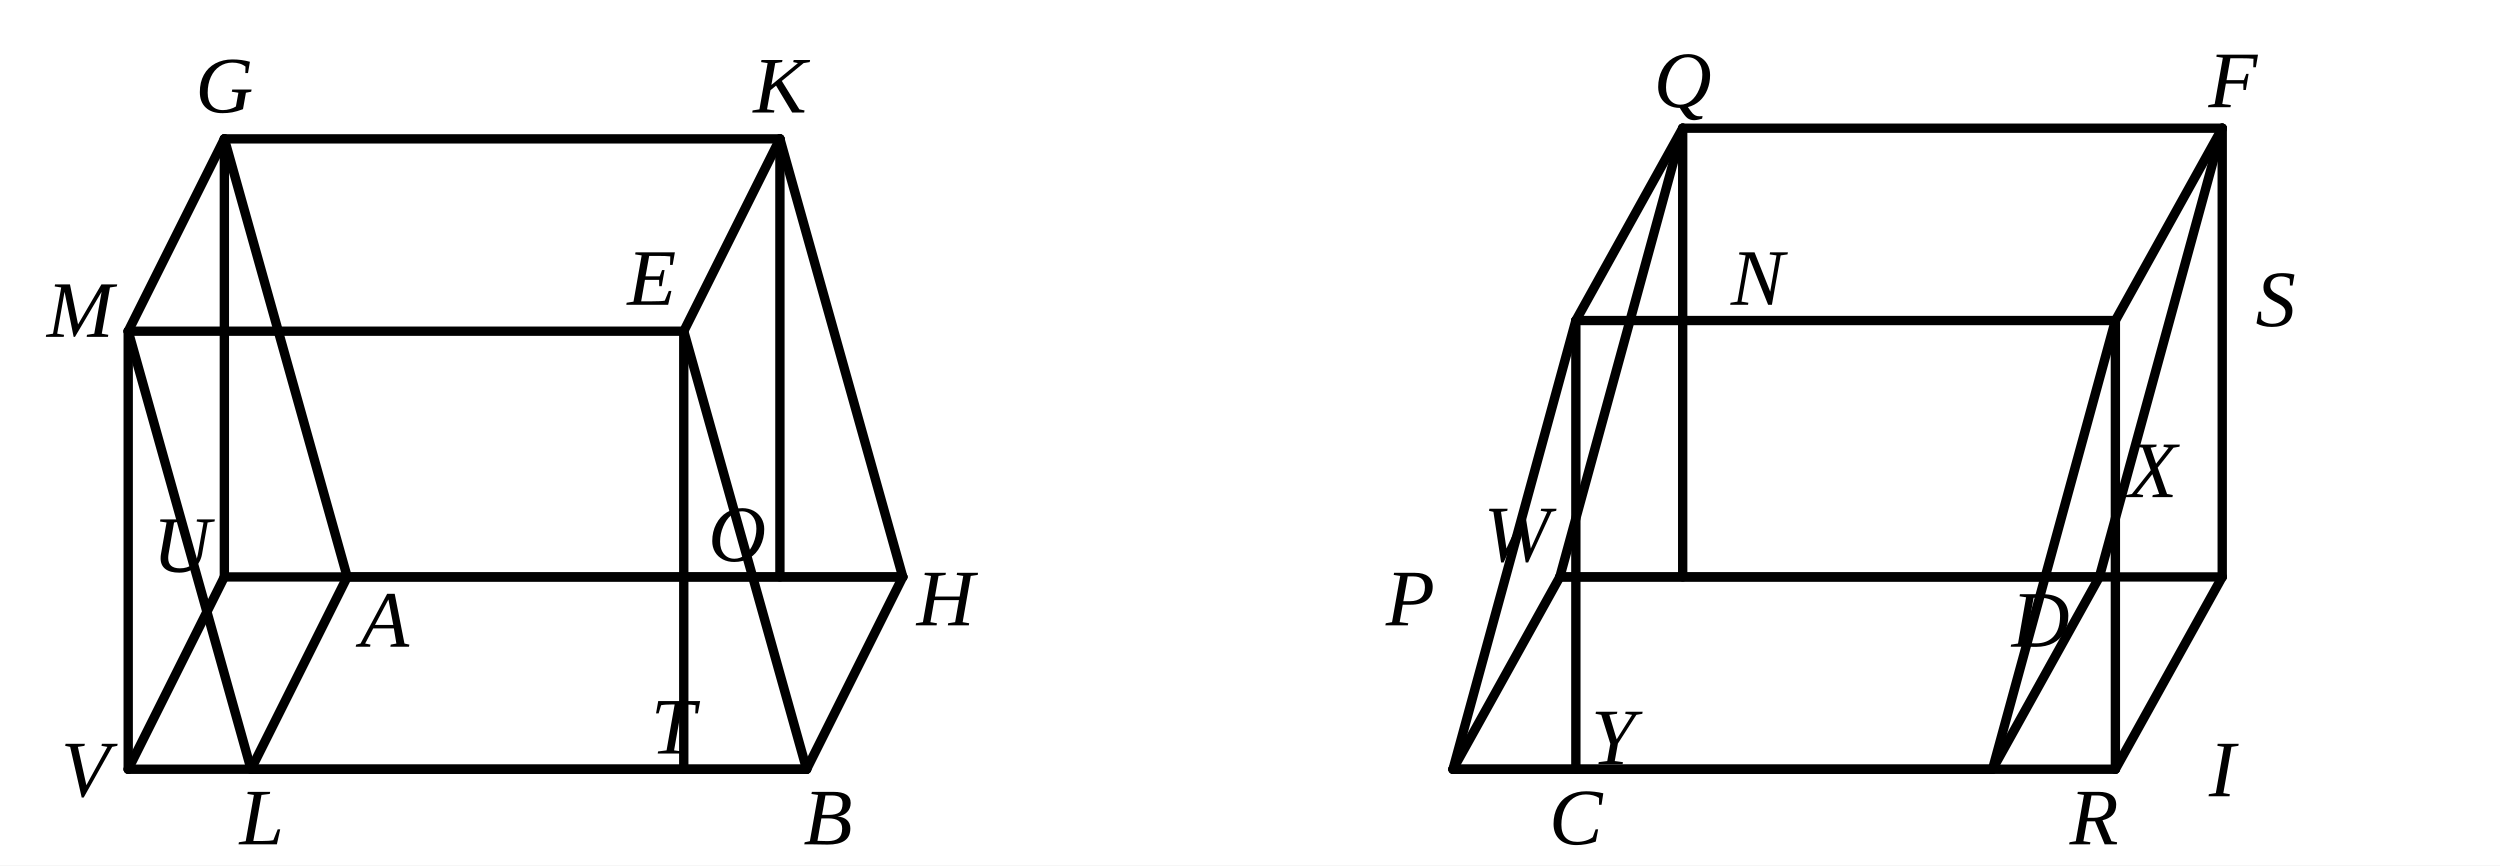
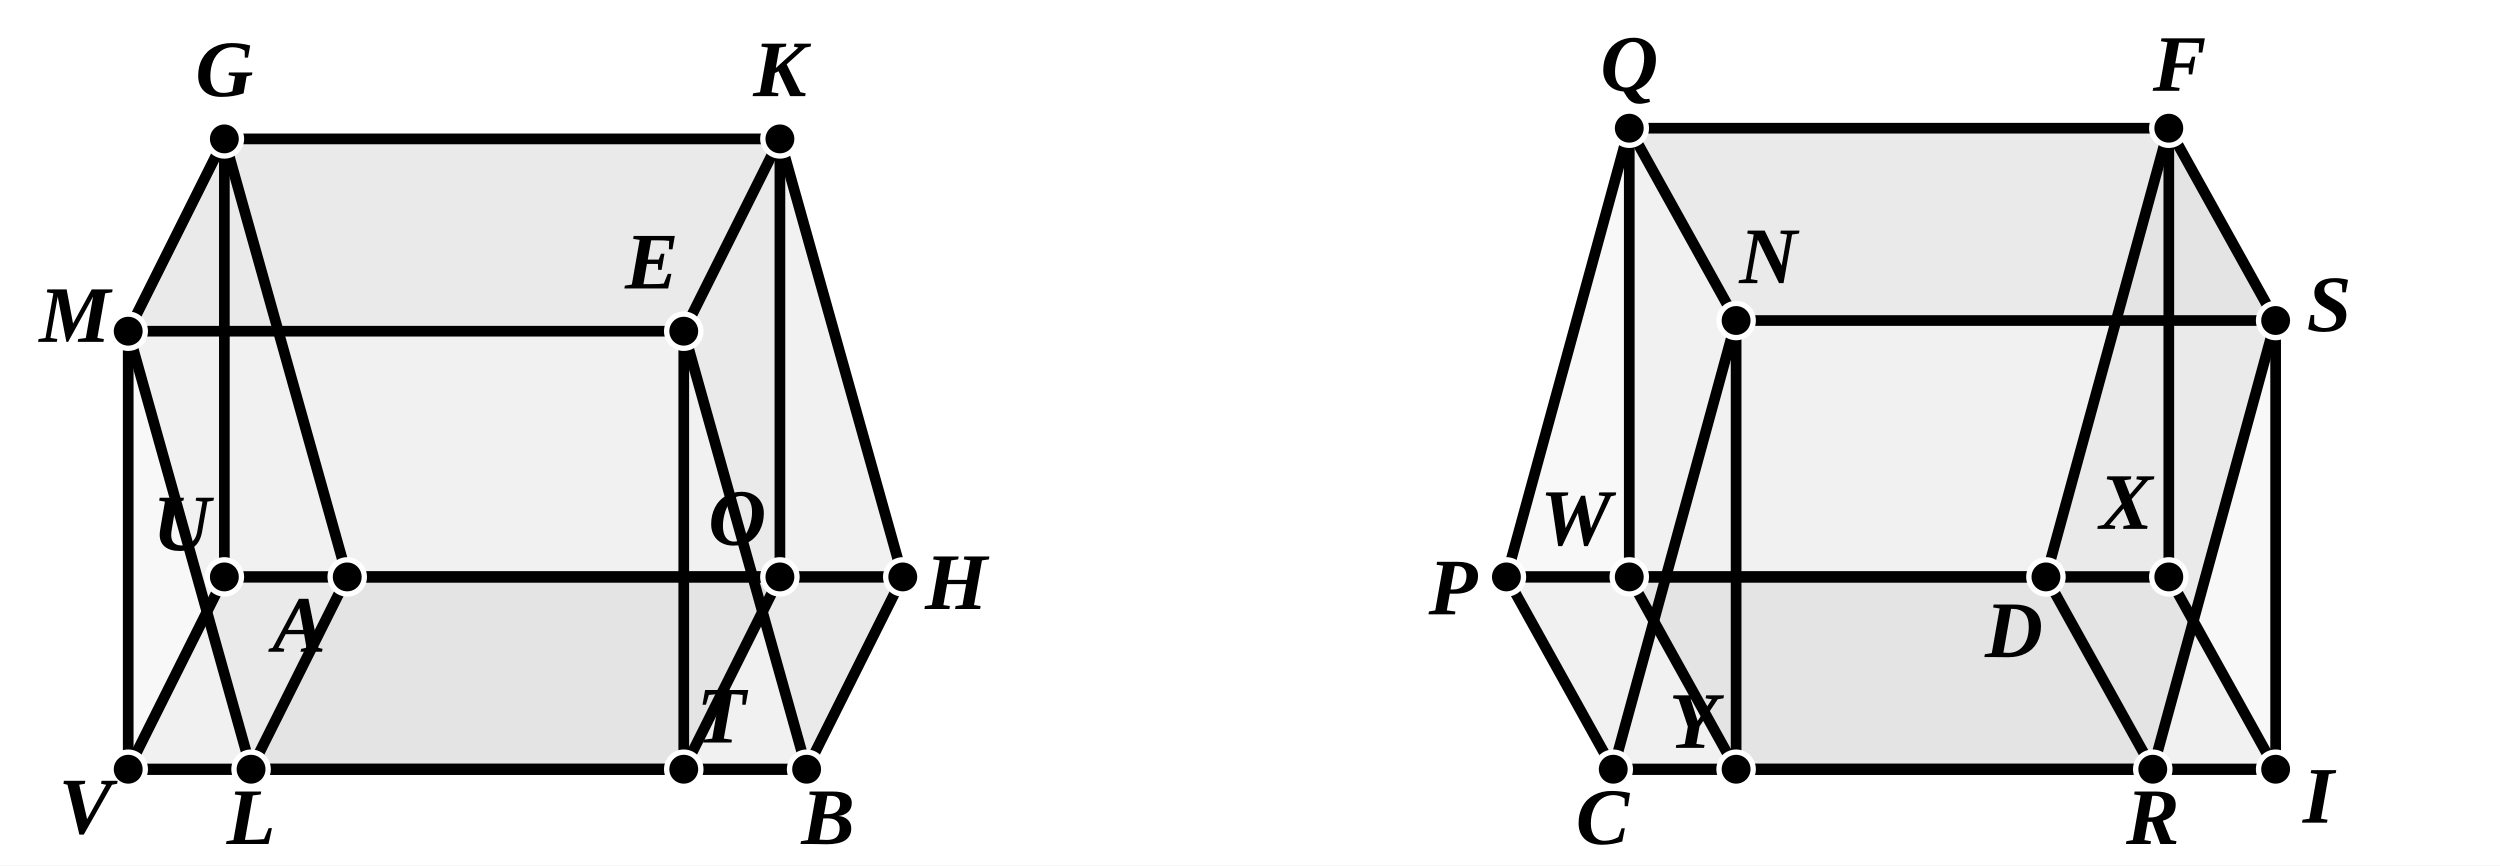
- <svg xmlns="http://www.w3.org/2000/svg" viewBox="0 0 468 162" width="100%" height="100%">
+ <svg xmlns="http://www.w3.org/2000/svg" viewBox="0 0 468 162" width="468" height="162" class="euclid-graphic" data-graphic-id="0343.g1" data-folio="0343" data-graphic="g1" data-proposition="XI.31">
  <style>
-     .bg { fill: #ffffff; }
-     .line { stroke: #000000; stroke-width: 1.75; stroke-linecap: round; stroke-linejoin: round; fill: none; }
-     .dashed { stroke: #000000; stroke-width: 1.5; stroke-dasharray: 4,3; stroke-linecap: round; stroke-linejoin: round; fill: none; }
-     .el { cursor: pointer; transition: stroke 0.15s ease; }
-     .el:hover .line, .el:hover .dashed { stroke: #0284c7; stroke-width: 2.5; }
-     .el:hover .lbl { fill: #0284c7; }
-     .lbl { font-family: "Times New Roman", Times, Georgia, serif; font-size: 15px; font-style: italic; fill: #000000; text-anchor: middle; dominant-baseline: central; user-select: none; }
+     .euclid-graphic {
+       font-family: 'Times New Roman', 'Georgia', serif;
+       font-style: italic;
+       background-color: #ffffff;
+     }
+     .geom-line {
+       stroke: #000000;
+       stroke-width: 2.0;
+       stroke-linecap: round;
+       stroke-linejoin: round;
+       fill: none;
+       transition: stroke 0.15s, stroke-width 0.15s;
+     }
+     .geom-dashed {
+       stroke: #000000;
+       stroke-width: 1.6;
+       stroke-dasharray: 4,3;
+       stroke-linecap: round;
+       stroke-linejoin: round;
+       fill: none;
+       transition: stroke 0.15s, stroke-width 0.15s;
+     }
+     .geom-polygon {
+       fill: #000000;
+       fill-opacity: 0.03;
+       stroke: none;
+       transition: fill-opacity 0.15s;
+     }
+     .wedge, .angle {
+       fill: #ef4444;
+       fill-opacity: 0.24;
+       stroke: #ef4444;
+       stroke-width: 2;
+       stroke-linejoin: round;
+       transition: opacity 0.12s ease;
+     }
+     .geom-point {
+       fill: #000000;
+       stroke: #ffffff;
+       stroke-width: 1;
+     }
+     .geom-label {
+       font-size: 15px;
+       font-weight: bold;
+       fill: #000000;
+       user-select: none;
+     }
+     .geom-overlay {
+       opacity: 0;
+       pointer-events: none;
+       transition: opacity 0.12s ease;
+     }
+     [data-ref]:hover, .highlight, .geom-highlight-active {
+       opacity: 1 !important;
+       stroke: #ef4444 !important;
+       stroke-width: 3.5 !important;
+       cursor: pointer;
+     }
+     text[data-ref]:hover, text.highlight, text.geom-highlight-active {
+       fill: #ef4444 !important;
+       stroke: none !important;
+     }
+     .geom-polygon:hover, .geom-polygon.highlight, polygon.geom-highlight-active,
+     path.wedge.geom-highlight-active, path.angle.geom-highlight-active {
+       opacity: 1 !important;
+       fill-opacity: 0.24 !important;
+       fill: #ef4444 !important;
+       stroke: #ef4444 !important;
+       stroke-width: 2.5 !important;
+     }
+     .geom-point:hover, .geom-point.highlight, circle.geom-point.geom-highlight-active {
+       r: 5.0 !important;
+       fill: #ef4444 !important;
+       stroke: #ffffff !important;
+       stroke-width: 1.5 !important;
+     }
  </style>
-   <rect class="bg" width="468" height="162" />
-   <g class="el">
-     <line class="line" x1="42.0" y1="26.0" x2="146.0" y2="26.0" />
-     <line class="line" x1="146.0" y1="26.0" x2="128.0" y2="62.0" />
-     <line class="line" x1="128.0" y1="62.0" x2="24.0" y2="62.0" />
-     <line class="line" x1="24.0" y1="62.0" x2="42.0" y2="26.0" />
-     <line class="line" x1="42.0" y1="26.0" x2="65.0" y2="108.0" />
-     <line class="line" x1="146.0" y1="26.0" x2="169.0" y2="108.0" />
-     <line class="line" x1="128.0" y1="62.0" x2="151.0" y2="144.0" />
-     <line class="line" x1="24.0" y1="62.0" x2="47.0" y2="144.0" />
-     <line class="line" x1="65.0" y1="108.0" x2="169.0" y2="108.0" />
-     <line class="line" x1="169.0" y1="108.0" x2="151.0" y2="144.0" />
-     <line class="line" x1="151.0" y1="144.0" x2="47.0" y2="144.0" />
-     <line class="line" x1="47.0" y1="144.0" x2="65.0" y2="108.0" />
-     <line class="line" x1="42.0" y1="26.0" x2="42.0" y2="108.0" />
-     <line class="line" x1="146.0" y1="26.0" x2="146.0" y2="108.0" />
-     <line class="line" x1="128.0" y1="62.0" x2="128.0" y2="144.0" />
-     <line class="line" x1="24.0" y1="62.0" x2="24.0" y2="144.0" />
-     <line class="line" x1="24.0" y1="144.0" x2="151.0" y2="144.0" />
-     <line class="line" x1="42.0" y1="108.0" x2="169.0" y2="108.0" />
-     <line class="line" x1="24.0" y1="144.0" x2="42.0" y2="108.0" />
-     <line class="line" x1="315.0" y1="24.0" x2="416.0" y2="24.0" />
-     <line class="line" x1="416.0" y1="24.0" x2="396.0" y2="60.0" />
-     <line class="line" x1="396.0" y1="60.0" x2="295.0" y2="60.0" />
-     <line class="line" x1="295.0" y1="60.0" x2="315.0" y2="24.0" />
-     <line class="line" x1="315.0" y1="24.0" x2="292.0" y2="108.0" />
-     <line class="line" x1="416.0" y1="24.0" x2="393.0" y2="108.0" />
-     <line class="line" x1="396.0" y1="60.0" x2="373.0" y2="144.0" />
-     <line class="line" x1="295.0" y1="60.0" x2="272.0" y2="144.0" />
-     <line class="line" x1="292.0" y1="108.0" x2="393.0" y2="108.0" />
-     <line class="line" x1="393.0" y1="108.0" x2="373.0" y2="144.0" />
-     <line class="line" x1="373.0" y1="144.0" x2="272.0" y2="144.0" />
-     <line class="line" x1="272.0" y1="144.0" x2="292.0" y2="108.0" />
-     <line class="line" x1="315.0" y1="24.0" x2="315.0" y2="108.0" />
-     <line class="line" x1="416.0" y1="24.0" x2="416.0" y2="108.0" />
-     <line class="line" x1="396.0" y1="60.0" x2="396.0" y2="144.0" />
-     <line class="line" x1="295.0" y1="60.0" x2="295.0" y2="144.0" />
-     <line class="line" x1="272.0" y1="144.0" x2="396.0" y2="144.0" />
-     <line class="line" x1="292.0" y1="108.0" x2="416.0" y2="108.0" />
-     <line class="line" x1="396.0" y1="144.0" x2="416.0" y2="108.0" />
-     <text class="lbl" x="42.0" y="16.0">G</text>
-     <text class="lbl" x="146.0" y="16.0">K</text>
-     <text class="lbl" x="15.0" y="58.0">M</text>
-     <text class="lbl" x="122.0" y="52.0">E</text>
-     <text class="lbl" x="34.0" y="102.0">U</text>
-     <text class="lbl" x="138.0" y="100.0">O</text>
-     <text class="lbl" x="72.0" y="116.0">A</text>
-     <text class="lbl" x="177.0" y="112.0">H</text>
-     <text class="lbl" x="16.0" y="144.0">V</text>
-     <text class="lbl" x="49.0" y="153.0">L</text>
-     <text class="lbl" x="126.0" y="136.0">T</text>
-     <text class="lbl" x="155.0" y="153.0">B</text>
-     <text class="lbl" x="315.0" y="15.0">Q</text>
-     <text class="lbl" x="418.0" y="15.0">F</text>
-     <text class="lbl" x="329.0" y="52.0">N</text>
-     <text class="lbl" x="426.0" y="56.0">S</text>
-     <text class="lbl" x="284.0" y="100.0">W</text>
-     <text class="lbl" x="403.0" y="88.0">X</text>
-     <text class="lbl" x="264.0" y="112.0">P</text>
-     <text class="lbl" x="382.0" y="116.0">D</text>
-     <text class="lbl" x="302.0" y="138.0">Y</text>
-     <text class="lbl" x="295.0" y="153.0">C</text>
-     <text class="lbl" x="392.0" y="153.0">R</text>
-     <text class="lbl" x="416.0" y="144.0">I</text>
+   <rect width="100%" height="100%" fill="#ffffff" />
+   <g id="elements">
+     <line id="el-base-UH" data-ref="[ U H ]" x1="42" y1="108" x2="169" y2="108" class="geom-line" />
+     <line id="el-base-VB" data-ref="[ V B ]" x1="24" y1="144" x2="151" y2="144" class="geom-line" />
+     <line id="el-base-PX" data-ref="[ P X ]" x1="282" y1="108" x2="406" y2="108" class="geom-line" />
+     <line id="el-base-CI" data-ref="[ C I ]" x1="302" y1="144" x2="426" y2="144" class="geom-line" />
+   </g>
+   <g id="graphics">
+     <polygon id="el-sol-AE" data-ref="&lt; A E &gt;" data-aliases="&lt; E A &gt; | &lt; A H B L G K E M &gt;" data-type="polygon" points="42,26 146,26 169,108 151,144 47,144 24,62" class="geom-polygon" />
+     <polygon id="el-sol-KV" data-ref="&lt; K V &gt;" data-aliases="&lt; V K &gt; | &lt; G K E M U O T V &gt;" data-type="polygon" points="42,26 146,26 146,108 128,144 24,144 24,62" class="geom-polygon" />
+     <polygon id="el-face-KM" data-ref="&lt; K M &gt;" data-aliases="&lt; M K &gt; | &lt; G K E M &gt;" data-type="polygon" points="42,26 146,26 128,62 24,62" class="geom-polygon" />
+     <polygon id="el-face-AB" data-ref="&lt; A B &gt;" data-aliases="&lt; B A &gt; | &lt; A H B L &gt;" data-type="polygon" points="65,108 169,108 151,144 47,144" class="geom-polygon" />
+     <polygon id="el-face-UV" data-ref="&lt; U O T V &gt;" data-aliases="&lt; O T V U &gt; | &lt; U V &gt;" data-type="polygon" points="42,108 146,108 128,144 24,144" class="geom-polygon" />
+     <polygon id="el-face-HE" data-ref="&lt; H E &gt;" data-aliases="&lt; E H &gt; | &lt; H K E B &gt;" data-type="polygon" points="169,108 146,26 128,62 151,144" class="geom-polygon" />
+     <polygon id="el-sol-CF" data-ref="&lt; C F &gt;" data-aliases="&lt; F C &gt; | &lt; P D R C Q F S N &gt;" data-type="polygon" points="305,24 406,24 426,60 403,144 302,144 282,108" class="geom-polygon" />
+     <polygon id="el-sol-QI" data-ref="&lt; Q I &gt;" data-aliases="&lt; I Q &gt; | &lt; Q F S N W X I Y &gt; | &lt; Y I &gt; | &lt; I Y &gt; | &lt; Y X &gt; | &lt; X Y &gt; | &lt; R I &gt; | &lt; I R &gt; | &lt; U X &gt; | &lt; X U &gt; | &lt; C I &gt; | &lt; I C &gt;" data-type="polygon" points="305,24 406,24 426,60 426,144 325,144 305,108" class="geom-polygon" />
+     <polygon id="el-face-QS" data-ref="&lt; Q S &gt;" data-aliases="&lt; S Q &gt; | &lt; Q F S N &gt;" data-type="polygon" points="305,24 406,24 426,60 325,60" class="geom-polygon" />
+     <polygon id="el-face-CD" data-ref="&lt; C D &gt;" data-aliases="&lt; D C &gt; | &lt; P D R C &gt;" data-type="polygon" points="282,108 383,108 403,144 302,144" class="geom-polygon" />
+     <polygon id="el-face-WI" data-ref="&lt; W X I Y &gt;" data-aliases="&lt; Y T &gt; | &lt; T Y &gt; | &lt; T D &gt; | &lt; D T &gt; | &lt; R W &gt; | &lt; W R &gt; | &lt; S T &gt; | &lt; T S &gt; | &lt; U T &gt; | &lt; T U &gt;" data-type="polygon" points="305,108 406,108 426,144 325,144" class="geom-polygon" />
+     <polygon id="el-face-RX" data-ref="&lt; R X &gt;" data-aliases="&lt; X R &gt; | &lt; R F &gt; | &lt; F R &gt; | &lt; C S &gt; | &lt; S C &gt; | &lt; D F S R &gt; | &lt; F X I S &gt;" data-type="polygon" points="383,108 406,24 426,60 403,144" class="geom-polygon" />
+     <line id="el-seg-GK" data-ref="/ G K /" data-aliases="/ K G /" data-type="segment" x1="42" y1="26" x2="146" y2="26" class="geom-line" />
+     <line id="el-seg-KE" data-ref="/ K E /" data-aliases="/ E K /" data-type="segment" x1="146" y1="26" x2="128" y2="62" class="geom-line" />
+     <line id="el-seg-EM" data-ref="/ E M /" data-aliases="/ M E /" data-type="segment" x1="128" y1="62" x2="24" y2="62" class="geom-line" />
+     <line id="el-seg-MG" data-ref="/ M G /" data-aliases="/ G M /" data-type="segment" x1="24" y1="62" x2="42" y2="26" class="geom-line" />
+     <line id="el-seg-AG" data-ref="/ A G /" data-aliases="/ G A /" data-type="segment" x1="65" y1="108" x2="42" y2="26" class="geom-line" />
+     <line id="el-seg-HK" data-ref="/ H K /" data-aliases="/ K H /" data-type="segment" x1="169" y1="108" x2="146" y2="26" class="geom-line" />
+     <line id="el-seg-BE" data-ref="/ B E /" data-aliases="/ E B /" data-type="segment" x1="151" y1="144" x2="128" y2="62" class="geom-line" />
+     <line id="el-seg-LM" data-ref="/ L M /" data-aliases="/ M L /" data-type="segment" x1="47" y1="144" x2="24" y2="62" class="geom-line" />
+     <line id="el-seg-GU" data-ref="/ G U /" data-aliases="/ U G /" data-type="segment" x1="42" y1="26" x2="42" y2="108" class="geom-line" />
+     <line id="el-seg-KO" data-ref="/ K O /" data-aliases="/ O K /" data-type="segment" x1="146" y1="26" x2="146" y2="108" class="geom-line" />
+     <line id="el-seg-ET" data-ref="/ E T /" data-aliases="/ T E /" data-type="segment" x1="128" y1="62" x2="128" y2="144" class="geom-line" />
+     <line id="el-seg-MV" data-ref="/ M V /" data-aliases="/ V M /" data-type="segment" x1="24" y1="62" x2="24" y2="144" class="geom-line" />
+     <line id="el-seg-OU" data-ref="/ O U /" data-aliases="/ U O /" data-type="segment" x1="146" y1="108" x2="42" y2="108" class="geom-line" />
+     <line id="el-seg-AH" data-ref="/ A H /" data-aliases="/ H A /" data-type="segment" x1="65" y1="108" x2="169" y2="108" class="geom-line" />
+     <line id="el-seg-UA" data-ref="/ U A /" data-aliases="/ A U /" data-type="segment" x1="42" y1="108" x2="65" y2="108" class="geom-line" />
+     <line id="el-seg-AO" data-ref="/ A O /" data-aliases="/ O A /" data-type="segment" x1="65" y1="108" x2="146" y2="108" class="geom-line" />
+     <line id="el-seg-OH" data-ref="/ O H /" data-aliases="/ H O /" data-type="segment" x1="146" y1="108" x2="169" y2="108" class="geom-line" />
+     <line id="el-seg-TV" data-ref="/ T V /" data-aliases="/ V T /" data-type="segment" x1="128" y1="144" x2="24" y2="144" class="geom-line" />
+     <line id="el-seg-LB" data-ref="/ L B /" data-aliases="/ B L /" data-type="segment" x1="47" y1="144" x2="151" y2="144" class="geom-line" />
+     <line id="el-seg-VL" data-ref="/ V L /" data-aliases="/ L V /" data-type="segment" x1="24" y1="144" x2="47" y2="144" class="geom-line" />
+     <line id="el-seg-LT" data-ref="/ L T /" data-aliases="/ T L /" data-type="segment" x1="47" y1="144" x2="128" y2="144" class="geom-line" />
+     <line id="el-seg-TB" data-ref="/ T B /" data-aliases="/ B T /" data-type="segment" x1="128" y1="144" x2="151" y2="144" class="geom-line" />
+     <line id="el-seg-UV" data-ref="/ U V /" data-aliases="/ V U /" data-type="segment" x1="42" y1="108" x2="24" y2="144" class="geom-line" />
+     <line id="el-seg-AL" data-ref="/ A L /" data-aliases="/ L A /" data-type="segment" x1="65" y1="108" x2="47" y2="144" class="geom-line" />
+     <line id="el-seg-OT" data-ref="/ O T /" data-aliases="/ T O /" data-type="segment" x1="146" y1="108" x2="128" y2="144" class="geom-line" />
+     <line id="el-seg-HB" data-ref="/ H B /" data-aliases="/ B H /" data-type="segment" x1="169" y1="108" x2="151" y2="144" class="geom-line" />
+     <line id="el-seg-QF" data-ref="/ Q F /" data-aliases="/ F Q /" data-type="segment" x1="305" y1="24" x2="406" y2="24" class="geom-line" />
+     <line id="el-seg-FS" data-ref="/ F S /" data-aliases="/ S F /" data-type="segment" x1="406" y1="24" x2="426" y2="60" class="geom-line" />
+     <line id="el-seg-SN" data-ref="/ S N /" data-aliases="/ N S /" data-type="segment" x1="426" y1="60" x2="325" y2="60" class="geom-line" />
+     <line id="el-seg-NQ" data-ref="/ N Q /" data-aliases="/ Q N /" data-type="segment" x1="325" y1="60" x2="305" y2="24" class="geom-line" />
+     <line id="el-seg-PQ" data-ref="/ P Q /" data-aliases="/ Q P /" data-type="segment" x1="282" y1="108" x2="305" y2="24" class="geom-line" />
+     <line id="el-seg-DF" data-ref="/ D F /" data-aliases="/ F D /" data-type="segment" x1="383" y1="108" x2="406" y2="24" class="geom-line" />
+     <line id="el-seg-RS" data-ref="/ R S /" data-aliases="/ S R /" data-type="segment" x1="403" y1="144" x2="426" y2="60" class="geom-line" />
+     <line id="el-seg-CN" data-ref="/ C N /" data-aliases="/ N C /" data-type="segment" x1="302" y1="144" x2="325" y2="60" class="geom-line" />
+     <line id="el-seg-QW" data-ref="/ Q W /" data-aliases="/ W Q /" data-type="segment" x1="305" y1="24" x2="305" y2="108" class="geom-line" />
+     <line id="el-seg-FX" data-ref="/ F X /" data-aliases="/ X F /" data-type="segment" x1="406" y1="24" x2="406" y2="108" class="geom-line" />
+     <line id="el-seg-SI" data-ref="/ S I /" data-aliases="/ I S /" data-type="segment" x1="426" y1="60" x2="426" y2="144" class="geom-line" />
+     <line id="el-seg-NY" data-ref="/ N Y /" data-aliases="/ Y N /" data-type="segment" x1="325" y1="60" x2="325" y2="144" class="geom-line" />
+     <line id="el-seg-WX" data-ref="/ W X /" data-aliases="/ X W / | / W U / | / U W /" data-type="segment" x1="305" y1="108" x2="406" y2="108" class="geom-line" />
+     <line id="el-seg-PD" data-ref="/ P D /" data-aliases="/ D P /" data-type="segment" x1="282" y1="108" x2="383" y2="108" class="geom-line" />
+     <line id="el-seg-PW" data-ref="/ P W /" data-aliases="/ W P /" data-type="segment" x1="282" y1="108" x2="305" y2="108" class="geom-line" />
+     <line id="el-seg-WD" data-ref="/ W D /" data-aliases="/ D W /" data-type="segment" x1="305" y1="108" x2="383" y2="108" class="geom-line" />
+     <line id="el-seg-DX" data-ref="/ D X /" data-aliases="/ X D /" data-type="segment" x1="383" y1="108" x2="406" y2="108" class="geom-line" />
+     <line id="el-seg-YI" data-ref="/ Y I /" data-aliases="/ I Y / | / Y b / | / d V / | / e c /" data-type="segment" x1="325" y1="144" x2="426" y2="144" class="geom-line" />
+     <line id="el-seg-CR" data-ref="/ C R /" data-aliases="/ R C /" data-type="segment" x1="302" y1="144" x2="403" y2="144" class="geom-line" />
+     <line id="el-seg-CY" data-ref="/ C Y /" data-aliases="/ Y C /" data-type="segment" x1="302" y1="144" x2="325" y2="144" class="geom-line" />
+     <line id="el-seg-YR" data-ref="/ Y R /" data-aliases="/ R Y /" data-type="segment" x1="325" y1="144" x2="403" y2="144" class="geom-line" />
+     <line id="el-seg-RI" data-ref="/ R I /" data-aliases="/ I R /" data-type="segment" x1="403" y1="144" x2="426" y2="144" class="geom-line" />
+     <line id="el-seg-PC" data-ref="/ P C /" data-aliases="/ C P /" data-type="segment" x1="282" y1="108" x2="302" y2="144" class="geom-line" />
+     <line id="el-seg-WY" data-ref="/ W Y /" data-aliases="/ Y W /" data-type="segment" x1="305" y1="108" x2="325" y2="144" class="geom-line" />
+     <line id="el-seg-DR" data-ref="/ D R /" data-aliases="/ R D /" data-type="segment" x1="383" y1="108" x2="403" y2="144" class="geom-line" />
+     <line id="el-seg-IX" data-ref="/ I X /" data-aliases="/ X I /" data-type="segment" x1="426" y1="144" x2="406" y2="108" class="geom-line" />
+   </g>
+   <g id="highlights" style="pointer-events: none;">
+     <polygon id="hl-sol-AE" data-ref="&lt; A E &gt;" data-aliases="&lt; E A &gt; | &lt; A H B L G K E M &gt;" points="42,26 146,26 169,108 151,144 47,144 24,62" class="geom-polygon geom-overlay" />
+     <polygon id="hl-sol-KV" data-ref="&lt; K V &gt;" data-aliases="&lt; V K &gt; | &lt; G K E M U O T V &gt;" points="42,26 146,26 146,108 128,144 24,144 24,62" class="geom-polygon geom-overlay" />
+     <polygon id="hl-face-KM" data-ref="&lt; K M &gt;" data-aliases="&lt; M K &gt; | &lt; G K E M &gt;" points="42,26 146,26 128,62 24,62" class="geom-polygon geom-overlay" />
+     <polygon id="hl-face-AB" data-ref="&lt; A B &gt;" data-aliases="&lt; B A &gt; | &lt; A H B L &gt;" points="65,108 169,108 151,144 47,144" class="geom-polygon geom-overlay" />
+     <polygon id="hl-face-UV" data-ref="&lt; U O T V &gt;" data-aliases="&lt; O T V U &gt; | &lt; U V &gt;" points="42,108 146,108 128,144 24,144" class="geom-polygon geom-overlay" />
+     <polygon id="hl-face-HE" data-ref="&lt; H E &gt;" data-aliases="&lt; E H &gt; | &lt; H K E B &gt;" points="169,108 146,26 128,62 151,144" class="geom-polygon geom-overlay" />
+     <polygon id="hl-sol-CF" data-ref="&lt; C F &gt;" data-aliases="&lt; F C &gt; | &lt; P D R C Q F S N &gt;" points="305,24 406,24 426,60 403,144 302,144 282,108" class="geom-polygon geom-overlay" />
+     <polygon id="hl-sol-QI" data-ref="&lt; Q I &gt;" data-aliases="&lt; I Q &gt; | &lt; Q F S N W X I Y &gt; | &lt; Y I &gt; | &lt; I Y &gt; | &lt; Y X &gt; | &lt; X Y &gt; | &lt; R I &gt; | &lt; I R &gt; | &lt; U X &gt; | &lt; X U &gt; | &lt; C I &gt; | &lt; I C &gt;" points="305,24 406,24 426,60 426,144 325,144 305,108" class="geom-polygon geom-overlay" />
+     <polygon id="hl-face-QS" data-ref="&lt; Q S &gt;" data-aliases="&lt; S Q &gt; | &lt; Q F S N &gt;" points="305,24 406,24 426,60 325,60" class="geom-polygon geom-overlay" />
+     <polygon id="hl-face-CD" data-ref="&lt; C D &gt;" data-aliases="&lt; D C &gt; | &lt; P D R C &gt;" points="282,108 383,108 403,144 302,144" class="geom-polygon geom-overlay" />
+     <polygon id="hl-face-WI" data-ref="&lt; W X I Y &gt;" data-aliases="&lt; Y T &gt; | &lt; T Y &gt; | &lt; T D &gt; | &lt; D T &gt; | &lt; R W &gt; | &lt; W R &gt; | &lt; S T &gt; | &lt; T S &gt; | &lt; U T &gt; | &lt; T U &gt;" points="305,108 406,108 426,144 325,144" class="geom-polygon geom-overlay" />
+     <polygon id="hl-face-RX" data-ref="&lt; R X &gt;" data-aliases="&lt; X R &gt; | &lt; R F &gt; | &lt; F R &gt; | &lt; C S &gt; | &lt; S C &gt; | &lt; D F S R &gt; | &lt; F X I S &gt;" points="383,108 406,24 426,60 403,144" class="geom-polygon geom-overlay" />
+     <line id="hl-seg-GK" data-ref="/ G K /" data-aliases="/ K G /" x1="42" y1="26" x2="146" y2="26" class="geom-line geom-overlay" />
+     <line id="hl-seg-KE" data-ref="/ K E /" data-aliases="/ E K /" x1="146" y1="26" x2="128" y2="62" class="geom-line geom-overlay" />
+     <line id="hl-seg-EM" data-ref="/ E M /" data-aliases="/ M E /" x1="128" y1="62" x2="24" y2="62" class="geom-line geom-overlay" />
+     <line id="hl-seg-MG" data-ref="/ M G /" data-aliases="/ G M /" x1="24" y1="62" x2="42" y2="26" class="geom-line geom-overlay" />
+     <line id="hl-seg-AG" data-ref="/ A G /" data-aliases="/ G A /" x1="65" y1="108" x2="42" y2="26" class="geom-line geom-overlay" />
+     <line id="hl-seg-HK" data-ref="/ H K /" data-aliases="/ K H /" x1="169" y1="108" x2="146" y2="26" class="geom-line geom-overlay" />
+     <line id="hl-seg-BE" data-ref="/ B E /" data-aliases="/ E B /" x1="151" y1="144" x2="128" y2="62" class="geom-line geom-overlay" />
+     <line id="hl-seg-LM" data-ref="/ L M /" data-aliases="/ M L /" x1="47" y1="144" x2="24" y2="62" class="geom-line geom-overlay" />
+     <line id="hl-seg-GU" data-ref="/ G U /" data-aliases="/ U G /" x1="42" y1="26" x2="42" y2="108" class="geom-line geom-overlay" />
+     <line id="hl-seg-KO" data-ref="/ K O /" data-aliases="/ O K /" x1="146" y1="26" x2="146" y2="108" class="geom-line geom-overlay" />
+     <line id="hl-seg-ET" data-ref="/ E T /" data-aliases="/ T E /" x1="128" y1="62" x2="128" y2="144" class="geom-line geom-overlay" />
+     <line id="hl-seg-MV" data-ref="/ M V /" data-aliases="/ V M /" x1="24" y1="62" x2="24" y2="144" class="geom-line geom-overlay" />
+     <line id="hl-seg-OU" data-ref="/ O U /" data-aliases="/ U O /" x1="146" y1="108" x2="42" y2="108" class="geom-line geom-overlay" />
+     <line id="hl-seg-AH" data-ref="/ A H /" data-aliases="/ H A /" x1="65" y1="108" x2="169" y2="108" class="geom-line geom-overlay" />
+     <line id="hl-seg-UA" data-ref="/ U A /" data-aliases="/ A U /" x1="42" y1="108" x2="65" y2="108" class="geom-line geom-overlay" />
+     <line id="hl-seg-AO" data-ref="/ A O /" data-aliases="/ O A /" x1="65" y1="108" x2="146" y2="108" class="geom-line geom-overlay" />
+     <line id="hl-seg-OH" data-ref="/ O H /" data-aliases="/ H O /" x1="146" y1="108" x2="169" y2="108" class="geom-line geom-overlay" />
+     <line id="hl-seg-TV" data-ref="/ T V /" data-aliases="/ V T /" x1="128" y1="144" x2="24" y2="144" class="geom-line geom-overlay" />
+     <line id="hl-seg-LB" data-ref="/ L B /" data-aliases="/ B L /" x1="47" y1="144" x2="151" y2="144" class="geom-line geom-overlay" />
+     <line id="hl-seg-VL" data-ref="/ V L /" data-aliases="/ L V /" x1="24" y1="144" x2="47" y2="144" class="geom-line geom-overlay" />
+     <line id="hl-seg-LT" data-ref="/ L T /" data-aliases="/ T L /" x1="47" y1="144" x2="128" y2="144" class="geom-line geom-overlay" />
+     <line id="hl-seg-TB" data-ref="/ T B /" data-aliases="/ B T /" x1="128" y1="144" x2="151" y2="144" class="geom-line geom-overlay" />
+     <line id="hl-seg-UV" data-ref="/ U V /" data-aliases="/ V U /" x1="42" y1="108" x2="24" y2="144" class="geom-line geom-overlay" />
+     <line id="hl-seg-AL" data-ref="/ A L /" data-aliases="/ L A /" x1="65" y1="108" x2="47" y2="144" class="geom-line geom-overlay" />
+     <line id="hl-seg-OT" data-ref="/ O T /" data-aliases="/ T O /" x1="146" y1="108" x2="128" y2="144" class="geom-line geom-overlay" />
+     <line id="hl-seg-HB" data-ref="/ H B /" data-aliases="/ B H /" x1="169" y1="108" x2="151" y2="144" class="geom-line geom-overlay" />
+     <line id="hl-seg-QF" data-ref="/ Q F /" data-aliases="/ F Q /" x1="305" y1="24" x2="406" y2="24" class="geom-line geom-overlay" />
+     <line id="hl-seg-FS" data-ref="/ F S /" data-aliases="/ S F /" x1="406" y1="24" x2="426" y2="60" class="geom-line geom-overlay" />
+     <line id="hl-seg-SN" data-ref="/ S N /" data-aliases="/ N S /" x1="426" y1="60" x2="325" y2="60" class="geom-line geom-overlay" />
+     <line id="hl-seg-NQ" data-ref="/ N Q /" data-aliases="/ Q N /" x1="325" y1="60" x2="305" y2="24" class="geom-line geom-overlay" />
+     <line id="hl-seg-PQ" data-ref="/ P Q /" data-aliases="/ Q P /" x1="282" y1="108" x2="305" y2="24" class="geom-line geom-overlay" />
+     <line id="hl-seg-DF" data-ref="/ D F /" data-aliases="/ F D /" x1="383" y1="108" x2="406" y2="24" class="geom-line geom-overlay" />
+     <line id="hl-seg-RS" data-ref="/ R S /" data-aliases="/ S R /" x1="403" y1="144" x2="426" y2="60" class="geom-line geom-overlay" />
+     <line id="hl-seg-CN" data-ref="/ C N /" data-aliases="/ N C /" x1="302" y1="144" x2="325" y2="60" class="geom-line geom-overlay" />
+     <line id="hl-seg-QW" data-ref="/ Q W /" data-aliases="/ W Q /" x1="305" y1="24" x2="305" y2="108" class="geom-line geom-overlay" />
+     <line id="hl-seg-FX" data-ref="/ F X /" data-aliases="/ X F /" x1="406" y1="24" x2="406" y2="108" class="geom-line geom-overlay" />
+     <line id="hl-seg-SI" data-ref="/ S I /" data-aliases="/ I S /" x1="426" y1="60" x2="426" y2="144" class="geom-line geom-overlay" />
+     <line id="hl-seg-NY" data-ref="/ N Y /" data-aliases="/ Y N /" x1="325" y1="60" x2="325" y2="144" class="geom-line geom-overlay" />
+     <line id="hl-seg-WX" data-ref="/ W X /" data-aliases="/ X W / | / W U / | / U W /" x1="305" y1="108" x2="406" y2="108" class="geom-line geom-overlay" />
+     <line id="hl-seg-PD" data-ref="/ P D /" data-aliases="/ D P /" x1="282" y1="108" x2="383" y2="108" class="geom-line geom-overlay" />
+     <line id="hl-seg-PW" data-ref="/ P W /" data-aliases="/ W P /" x1="282" y1="108" x2="305" y2="108" class="geom-line geom-overlay" />
+     <line id="hl-seg-WD" data-ref="/ W D /" data-aliases="/ D W /" x1="305" y1="108" x2="383" y2="108" class="geom-line geom-overlay" />
+     <line id="hl-seg-DX" data-ref="/ D X /" data-aliases="/ X D /" x1="383" y1="108" x2="406" y2="108" class="geom-line geom-overlay" />
+     <line id="hl-seg-YI" data-ref="/ Y I /" data-aliases="/ I Y / | / Y b / | / d V / | / e c /" x1="325" y1="144" x2="426" y2="144" class="geom-line geom-overlay" />
+     <line id="hl-seg-CR" data-ref="/ C R /" data-aliases="/ R C /" x1="302" y1="144" x2="403" y2="144" class="geom-line geom-overlay" />
+     <line id="hl-seg-CY" data-ref="/ C Y /" data-aliases="/ Y C /" x1="302" y1="144" x2="325" y2="144" class="geom-line geom-overlay" />
+     <line id="hl-seg-YR" data-ref="/ Y R /" data-aliases="/ R Y /" x1="325" y1="144" x2="403" y2="144" class="geom-line geom-overlay" />
+     <line id="hl-seg-RI" data-ref="/ R I /" data-aliases="/ I R /" x1="403" y1="144" x2="426" y2="144" class="geom-line geom-overlay" />
+     <line id="hl-seg-PC" data-ref="/ P C /" data-aliases="/ C P /" x1="282" y1="108" x2="302" y2="144" class="geom-line geom-overlay" />
+     <line id="hl-seg-WY" data-ref="/ W Y /" data-aliases="/ Y W /" x1="305" y1="108" x2="325" y2="144" class="geom-line geom-overlay" />
+     <line id="hl-seg-DR" data-ref="/ D R /" data-aliases="/ R D /" x1="383" y1="108" x2="403" y2="144" class="geom-line geom-overlay" />
+     <line id="hl-seg-IX" data-ref="/ I X /" data-aliases="/ X I /" x1="426" y1="144" x2="406" y2="108" class="geom-line geom-overlay" />
+   </g>
+   <g id="points">
+     <circle id="el-pt-G" data-ref="G" data-type="point" cx="42" cy="26" r="3.2" class="geom-point" />
+     <circle id="el-pt-K" data-ref="K" data-type="point" cx="146" cy="26" r="3.2" class="geom-point" />
+     <circle id="el-pt-E" data-ref="E" data-type="point" cx="128" cy="62" r="3.2" class="geom-point" />
+     <circle id="el-pt-M" data-ref="M" data-type="point" cx="24" cy="62" r="3.2" class="geom-point" />
+     <circle id="el-pt-U" data-ref="U" data-type="point" cx="42" cy="108" r="3.2" class="geom-point" />
+     <circle id="el-pt-O" data-ref="O" data-type="point" cx="146" cy="108" r="3.2" class="geom-point" />
+     <circle id="el-pt-T" data-ref="T" data-type="point" cx="128" cy="144" r="3.2" class="geom-point" />
+     <circle id="el-pt-V" data-ref="V" data-type="point" cx="24" cy="144" r="3.2" class="geom-point" />
+     <circle id="el-pt-A" data-ref="A" data-type="point" cx="65" cy="108" r="3.2" class="geom-point" />
+     <circle id="el-pt-H" data-ref="H" data-type="point" cx="169" cy="108" r="3.2" class="geom-point" />
+     <circle id="el-pt-B" data-ref="B" data-type="point" cx="151" cy="144" r="3.2" class="geom-point" />
+     <circle id="el-pt-L" data-ref="L" data-type="point" cx="47" cy="144" r="3.2" class="geom-point" />
+     <circle id="el-pt-Q" data-ref="Q" data-type="point" cx="305" cy="24" r="3.2" class="geom-point" />
+     <circle id="el-pt-F" data-ref="F" data-type="point" cx="406" cy="24" r="3.2" class="geom-point" />
+     <circle id="el-pt-S" data-ref="S" data-type="point" cx="426" cy="60" r="3.2" class="geom-point" />
+     <circle id="el-pt-N" data-ref="N" data-type="point" cx="325" cy="60" r="3.2" class="geom-point" />
+     <circle id="el-pt-W" data-ref="W" data-type="point" cx="305" cy="108" r="3.2" class="geom-point" />
+     <circle id="el-pt-X" data-ref="X" data-type="point" cx="406" cy="108" r="3.2" class="geom-point" />
+     <circle id="el-pt-I" data-ref="I" data-type="point" cx="426" cy="144" r="3.2" class="geom-point" />
+     <circle id="el-pt-Y" data-ref="Y" data-type="point" cx="325" cy="144" r="3.2" class="geom-point" />
+     <circle id="el-pt-P" data-ref="P" data-type="point" cx="282" cy="108" r="3.2" class="geom-point" />
+     <circle id="el-pt-D" data-ref="D" data-type="point" cx="383" cy="108" r="3.2" class="geom-point" />
+     <circle id="el-pt-R" data-ref="R" data-type="point" cx="403" cy="144" r="3.2" class="geom-point" />
+     <circle id="el-pt-C" data-ref="C" data-type="point" cx="302" cy="144" r="3.2" class="geom-point" />
+   </g>
+   <g id="labels">
+     <text id="lbl-G" data-ref="G" x="42" y="18" text-anchor="middle" class="geom-label">G</text>
+     <text id="lbl-K" data-ref="K" x="146" y="18" text-anchor="middle" class="geom-label">K</text>
+     <text id="lbl-M" data-ref="M" x="14" y="64" text-anchor="middle" class="geom-label">M</text>
+     <text id="lbl-E" data-ref="E" x="122" y="54" text-anchor="middle" class="geom-label">E</text>
+     <text id="lbl-U" data-ref="U" x="34" y="103" text-anchor="middle" class="geom-label">U</text>
+     <text id="lbl-O" data-ref="O" x="138" y="102" text-anchor="middle" class="geom-label">O</text>
+     <text id="lbl-A" data-ref="A" x="56" y="122" text-anchor="middle" class="geom-label">A</text>
+     <text id="lbl-H" data-ref="H" x="179" y="114" text-anchor="middle" class="geom-label">H</text>
+     <text id="lbl-V" data-ref="V" x="16" y="156" text-anchor="middle" class="geom-label">V</text>
+     <text id="lbl-L" data-ref="L" x="47" y="158" text-anchor="middle" class="geom-label">L</text>
+     <text id="lbl-T" data-ref="T" x="135" y="139" text-anchor="middle" class="geom-label">T</text>
+     <text id="lbl-B" data-ref="B" x="155" y="158" text-anchor="middle" class="geom-label">B</text>
+     <text id="lbl-Q" data-ref="Q" x="305" y="17" text-anchor="middle" class="geom-label">Q</text>
+     <text id="lbl-F" data-ref="F" x="408" y="17" text-anchor="middle" class="geom-label">F</text>
+     <text id="lbl-N" data-ref="N" x="331" y="53" text-anchor="middle" class="geom-label">N</text>
+     <text id="lbl-S" data-ref="S" x="436" y="62" text-anchor="middle" class="geom-label">S</text>
+     <text id="lbl-W" data-ref="W" x="295" y="102" text-anchor="middle" class="geom-label">W</text>
+     <text id="lbl-X" data-ref="X" x="398" y="99" text-anchor="middle" class="geom-label">X</text>
+     <text id="lbl-P" data-ref="P" x="272" y="115" text-anchor="middle" class="geom-label">P</text>
+     <text id="lbl-D" data-ref="D" x="377" y="123" text-anchor="middle" class="geom-label">D</text>
+     <text id="lbl-Y" data-ref="Y" x="317" y="140" text-anchor="middle" class="geom-label">Y</text>
+     <text id="lbl-C" data-ref="C" x="300" y="158" text-anchor="middle" class="geom-label">C</text>
+     <text id="lbl-R" data-ref="R" x="403" y="158" text-anchor="middle" class="geom-label">R</text>
+     <text id="lbl-I" data-ref="I" x="434" y="154" text-anchor="middle" class="geom-label">I</text>
  </g>
</svg>
